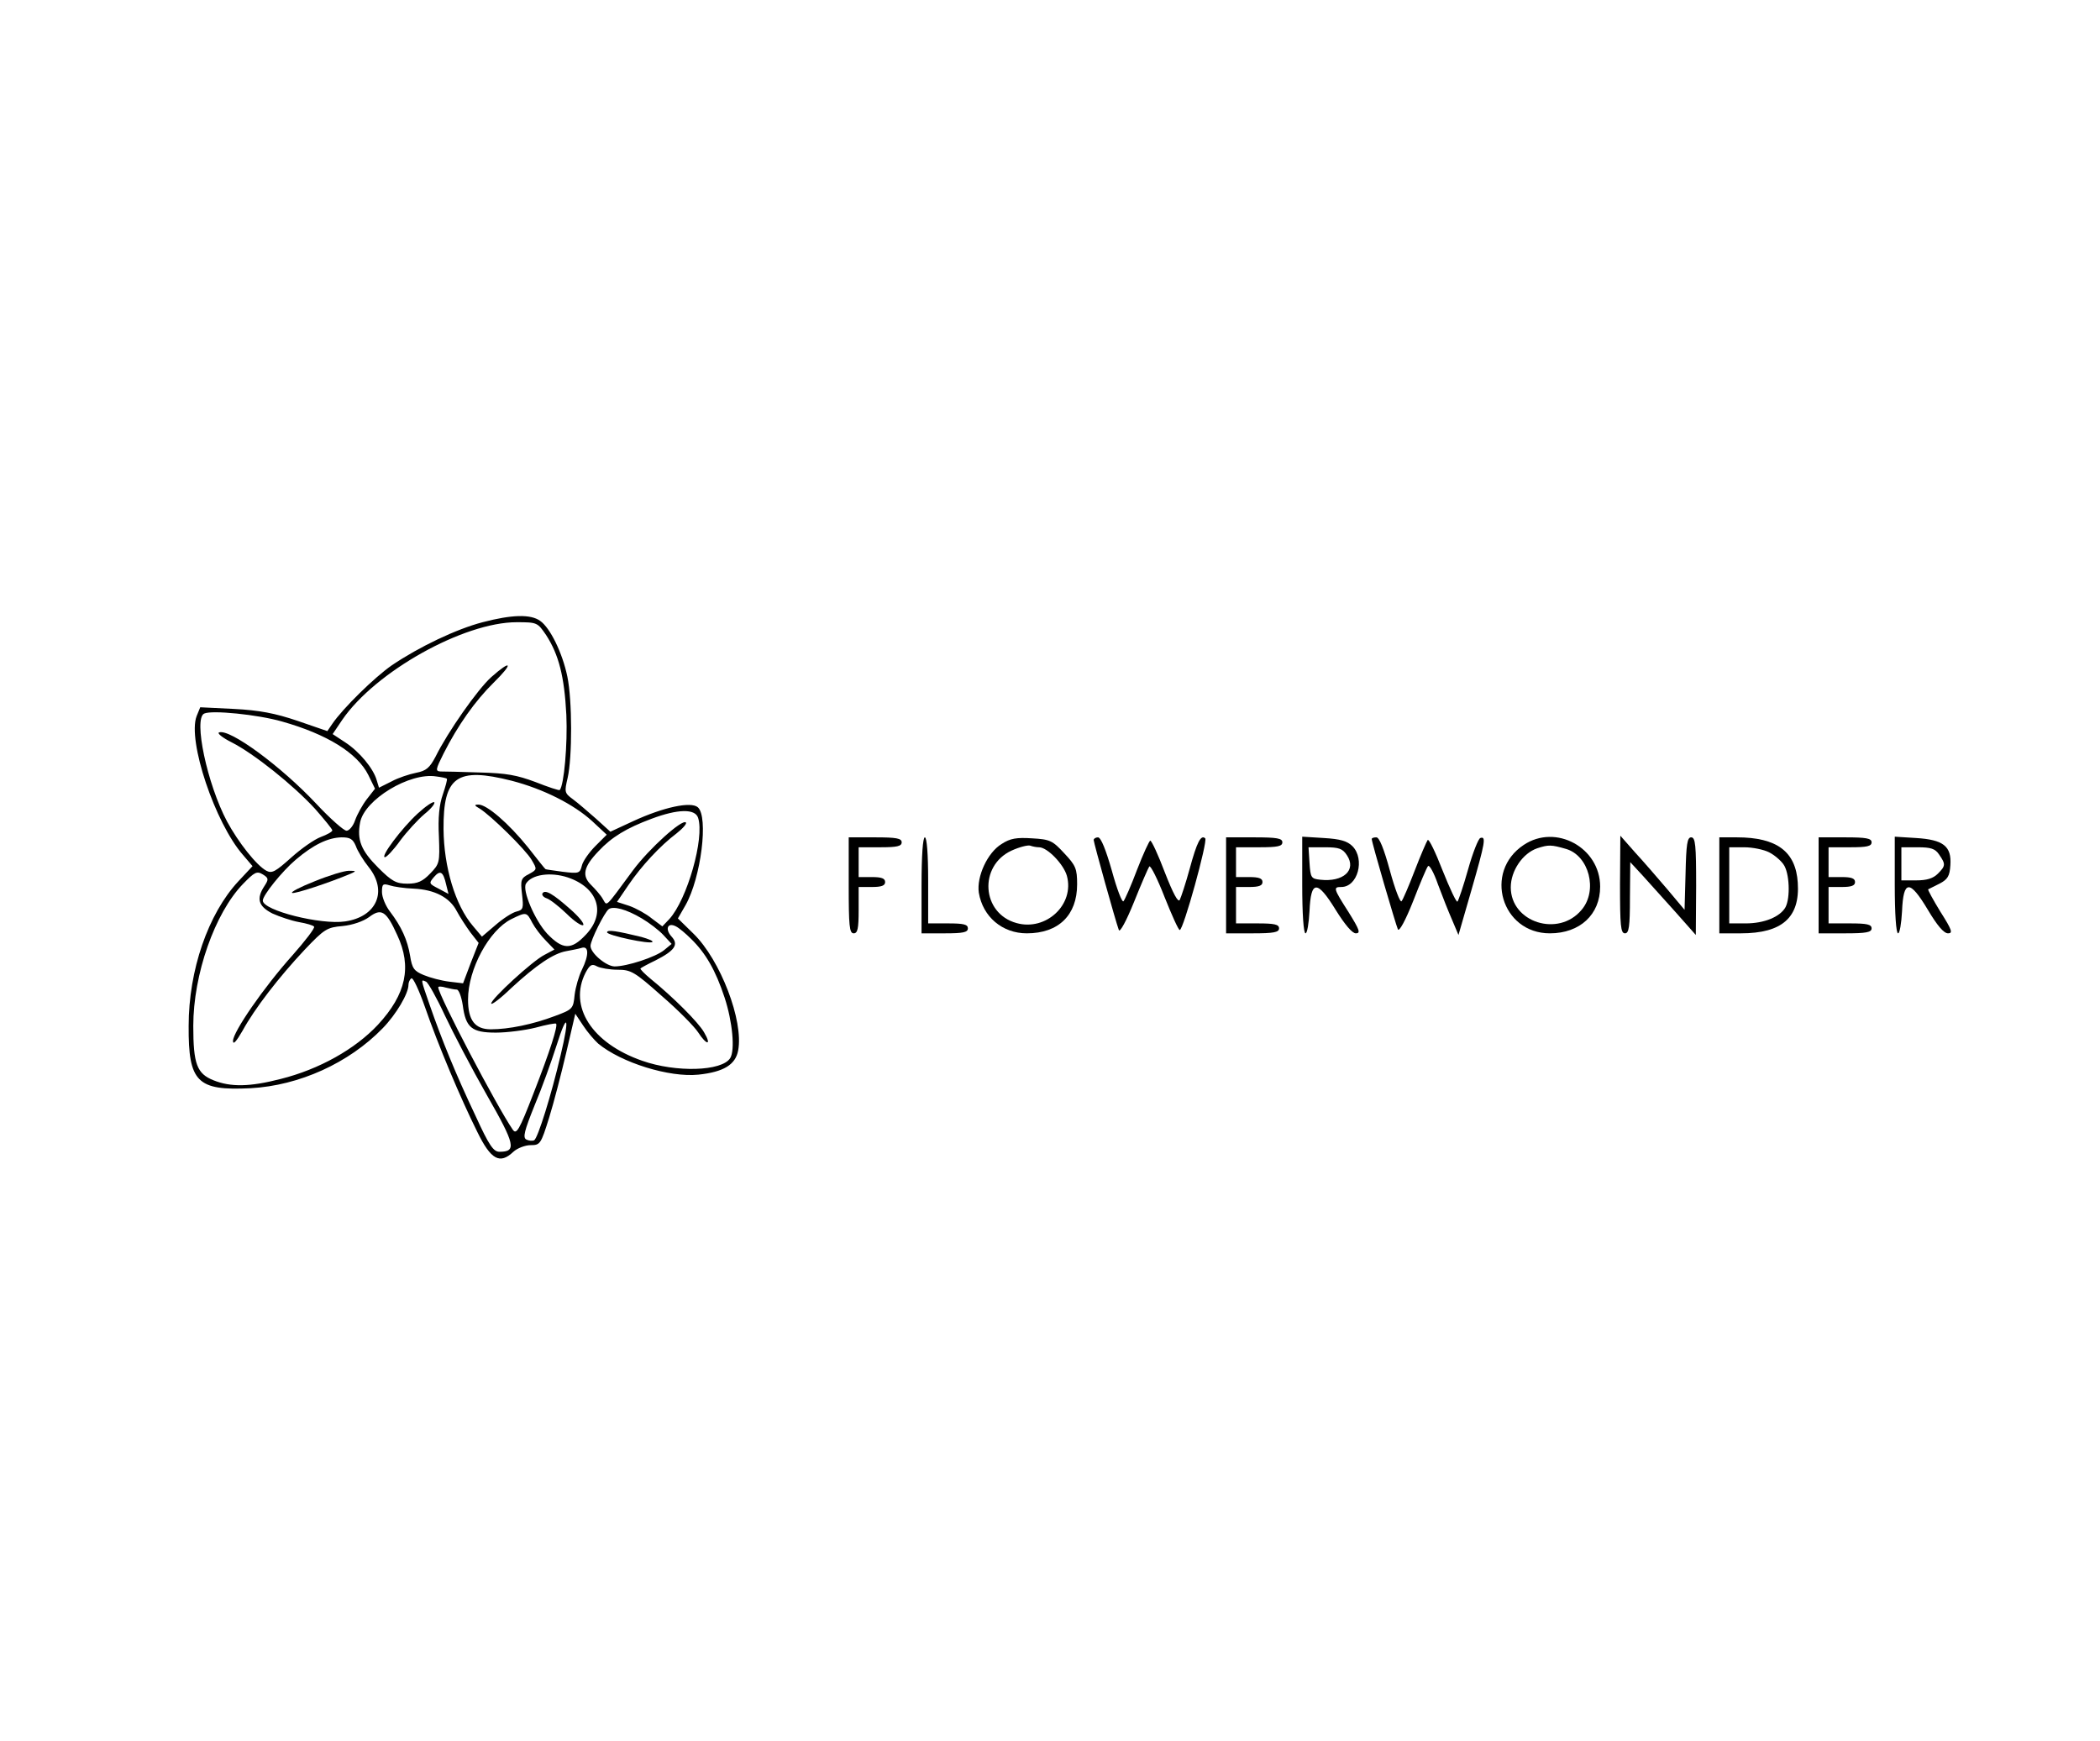
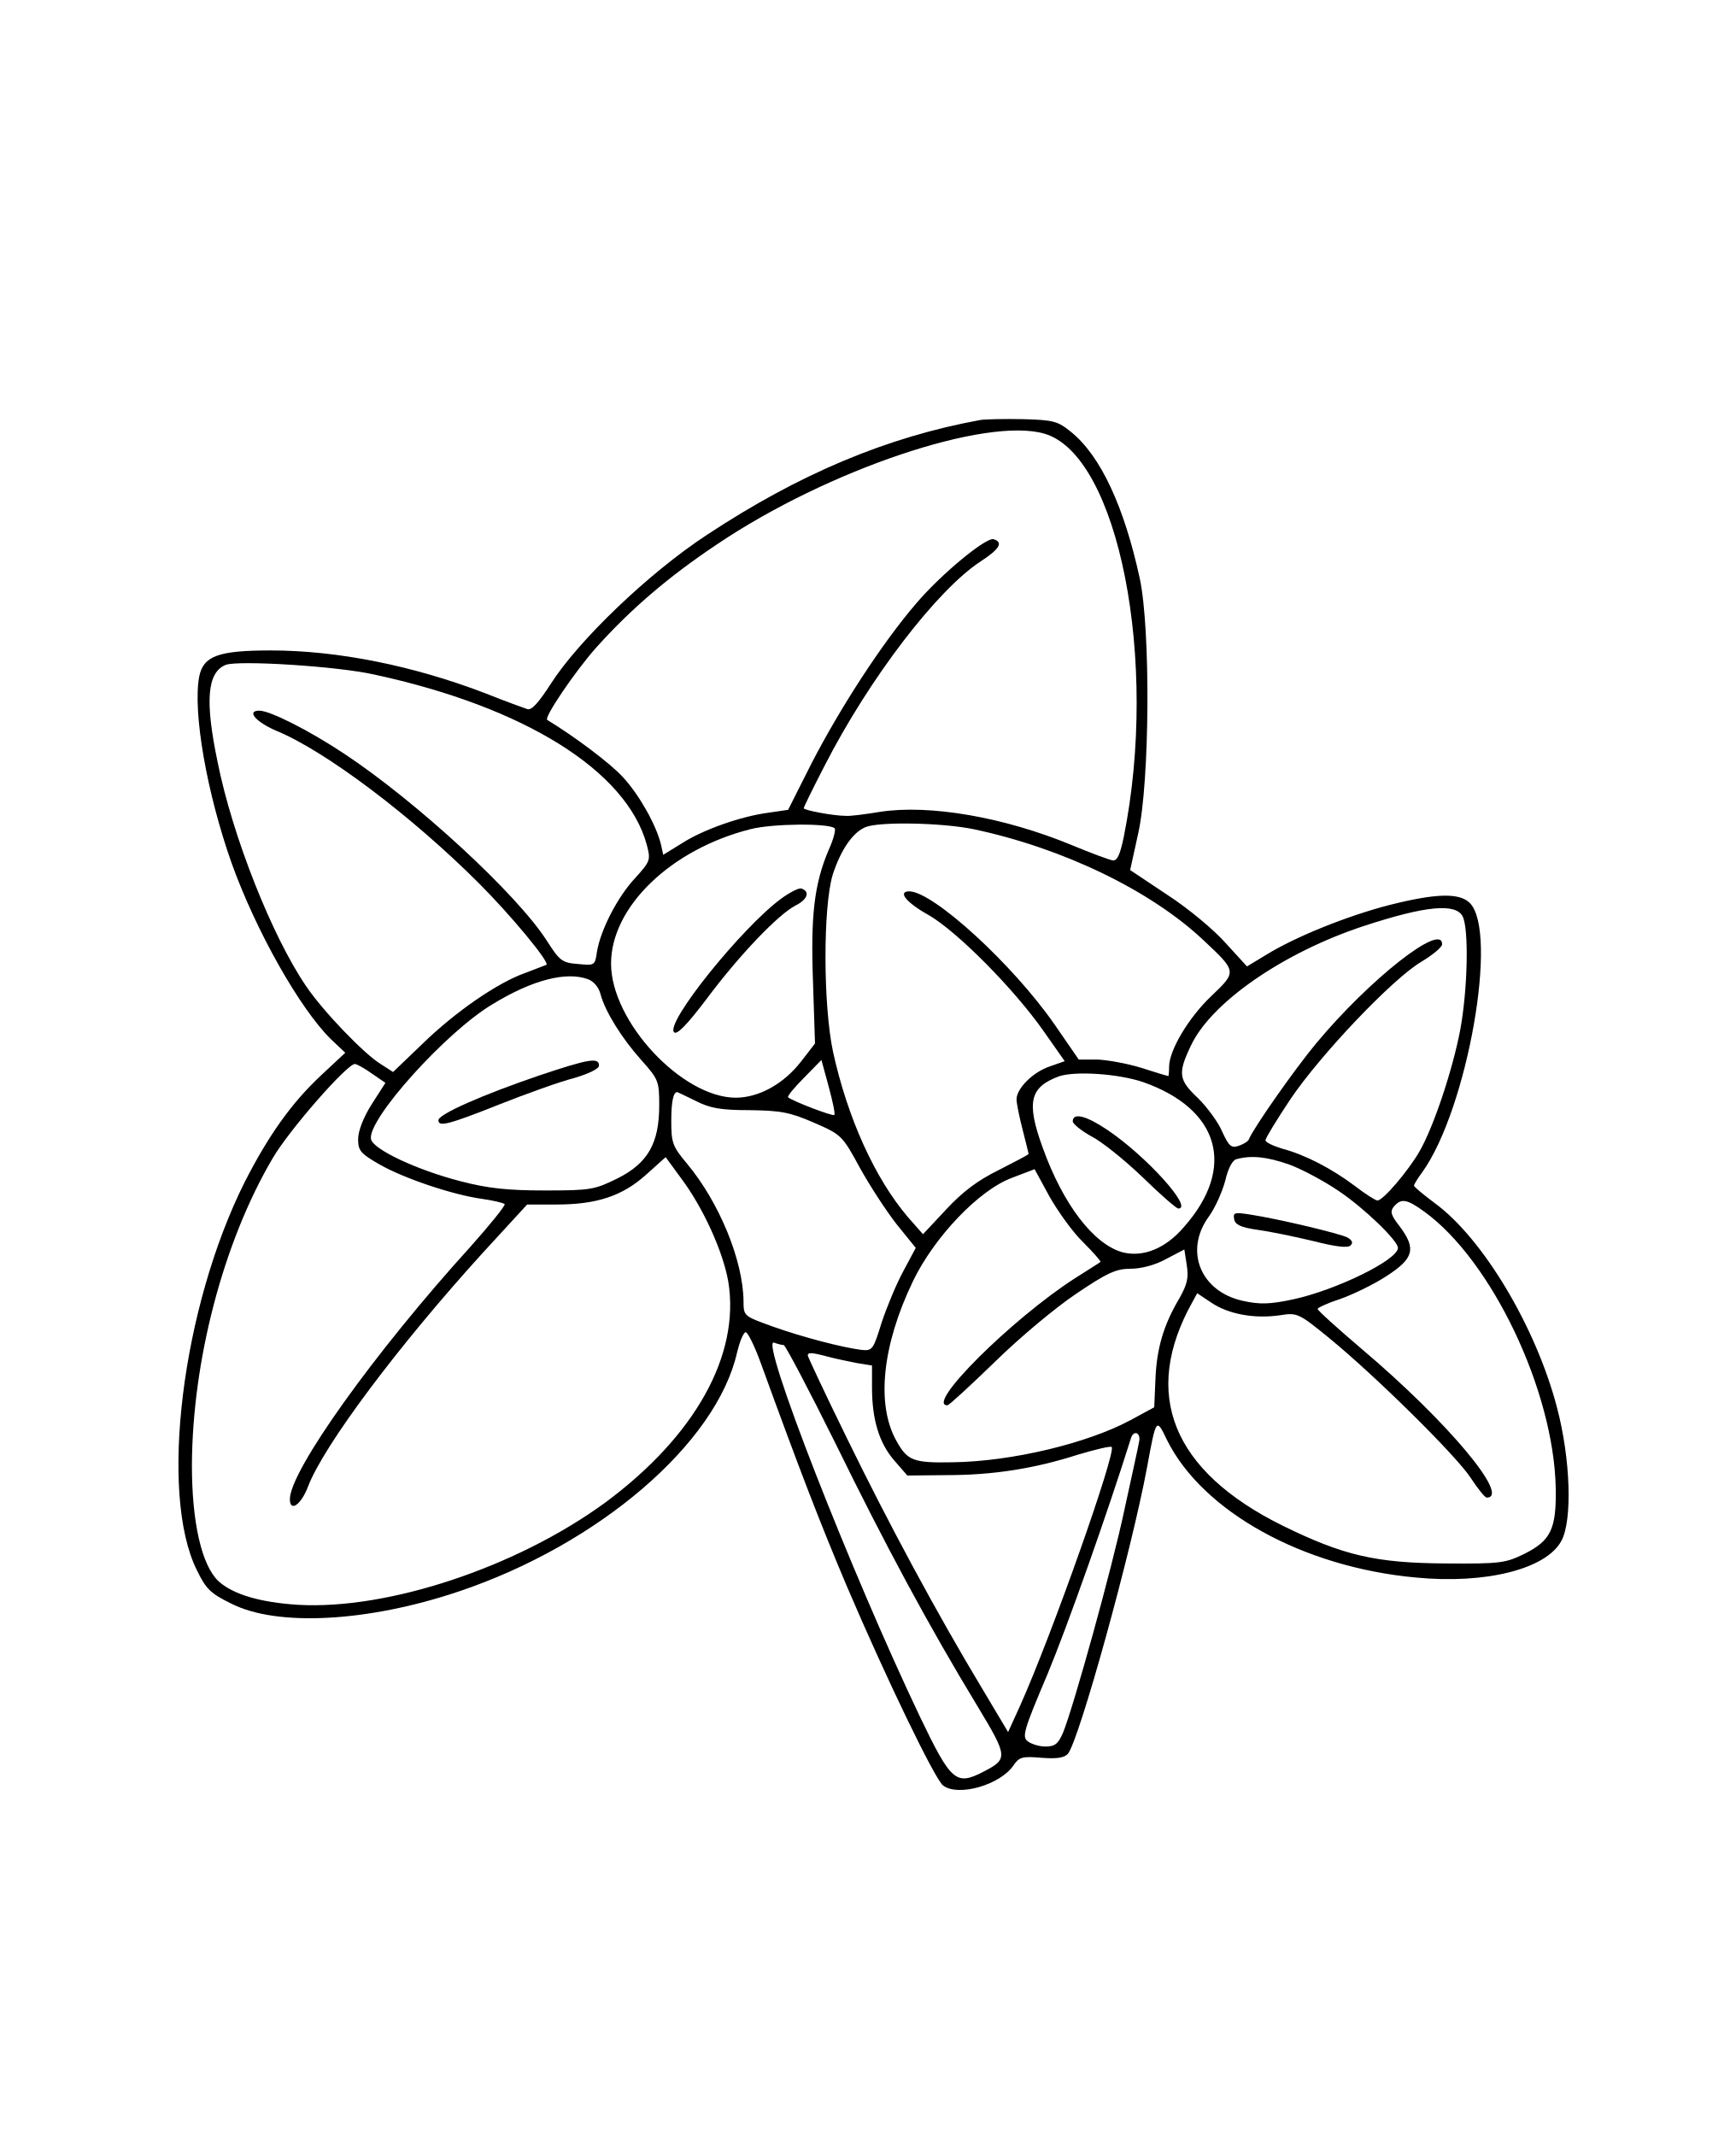
- <svg xmlns="http://www.w3.org/2000/svg" id="body_1" width="398" height="330">
-   <g transform="matrix(0.6273764 0 0 0.6273764 0.2433458 -0)">
-     <g transform="matrix(0.1 0 -0 -0.1 0 526)">
-       <path d="M1454 3380C 1374 3359 1263 3306 1180 3250C 1128 3214 1032 3120 1000 3073L1000 3073L985 3051L895 3082C 827 3105 780 3114 703 3118L703 3118L601 3123L590 3096C 562 3022 646 2773 730 2677L730 2677L759 2643L716 2597C 625 2499 566 2329 566 2160C 565 1990 592 1964 753 1972C 900 1980 1050 2048 1152 2153C 1193 2195 1230 2258 1230 2284C 1230 2292 1234 2301 1239 2304C 1244 2307 1262 2268 1280 2217C 1319 2104 1388 1940 1438 1840C 1479 1756 1506 1741 1547 1780C 1559 1791 1583 1800 1599 1800C 1628 1800 1630 1803 1655 1883C 1669 1928 1692 2017 1707 2081L1707 2081L1734 2197L1758 2161C 1771 2141 1792 2117 1803 2107C 1873 2049 2018 2004 2106 2013C 2182 2021 2218 2043 2226 2086C 2243 2176 2172 2360 2091 2439L2091 2439L2044 2485L2067 2525C 2114 2608 2137 2793 2104 2821C 2083 2839 2000 2821 1909 2779L1909 2779L1840 2747L1797 2786C 1773 2807 1742 2834 1727 2845C 1701 2864 1701 2867 1711 2910C 1725 2972 1725 3144 1710 3216C 1695 3288 1658 3363 1628 3384C 1599 3405 1542 3403 1454 3380zM1646 3341C 1684 3282 1701 3217 1707 3100C 1711 3012 1700 2887 1687 2873C 1685 2871 1652 2882 1614 2897C 1558 2918 1526 2924 1445 2926C 1390 2928 1337 2929 1327 2929C 1311 2930 1312 2935 1336 2983C 1379 3068 1431 3142 1488 3198C 1548 3257 1542 3269 1480 3214C 1439 3177 1349 3049 1312 2974C 1294 2940 1284 2931 1253 2925C 1233 2921 1199 2910 1179 2899L1179 2899L1141 2880L1134 2903C 1124 2938 1082 2989 1039 3017L1039 3017L1001 3042L1030 3085C 1130 3231 1397 3380 1557 3380C 1619 3380 1620 3379 1646 3341zM848 3080C 983 3042 1076 2985 1109 2918L1109 2918L1129 2877L1104 2845C 1091 2828 1075 2799 1069 2782C 1063 2764 1051 2750 1043 2750C 1035 2750 994 2786 952 2831C 845 2945 690 3059 658 3047C 651 3045 668 3031 696 3017C 763 2983 882 2888 948 2816C 976 2784 1000 2755 1000 2751C 1000 2747 984 2738 965 2731C 946 2724 906 2696 876 2669C 829 2627 818 2620 801 2629C 771 2645 716 2715 682 2778C 622 2891 580 3089 613 3104C 636 3115 775 3101 848 3080zM1346 2907C 1348 2905 1342 2884 1334 2860C 1323 2829 1319 2789 1322 2733C 1325 2654 1324 2650 1296 2621C 1273 2597 1258 2590 1227 2590C 1193 2590 1180 2597 1139 2638C 1087 2690 1074 2722 1084 2775C 1097 2844 1234 2927 1314 2914C 1330 2912 1345 2909 1346 2907zM1542 2901C 1638 2876 1729 2830 1785 2779L1785 2779L1829 2738L1795 2704C 1776 2685 1757 2658 1754 2645C 1748 2621 1745 2620 1696 2626C 1668 2630 1644 2633 1644 2634C 1643 2634 1619 2664 1591 2700C 1533 2772 1466 2830 1441 2829C 1428 2829 1429 2826 1445 2817C 1479 2796 1584 2693 1602 2662C 1619 2633 1619 2633 1594 2619C 1570 2607 1568 2601 1573 2559C 1578 2516 1577 2511 1557 2506C 1544 2503 1516 2485 1493 2465L1493 2465L1452 2430L1425 2462C 1371 2525 1337 2641 1336 2755C 1335 2914 1376 2943 1542 2901zM2105 2789C 2125 2728 2072 2542 2018 2483L2018 2483L1997 2461L1965 2485C 1948 2499 1917 2516 1897 2523L1897 2523L1860 2535L1894 2585C 1934 2644 1991 2705 2040 2742C 2059 2757 2072 2772 2068 2775C 2057 2786 1957 2696 1908 2630C 1821 2512 1831 2522 1817 2544C 1811 2555 1794 2574 1782 2586C 1753 2614 1759 2641 1804 2688C 1844 2731 1889 2758 1964 2786C 2044 2816 2096 2817 2105 2789zM1071 2704C 1076 2689 1094 2660 1110 2640C 1168 2567 1134 2490 1039 2476C 966 2465 790 2509 790 2539C 790 2555 848 2627 889 2662C 943 2708 987 2729 1028 2730C 1054 2730 1062 2725 1071 2704zM795 2583C 770 2545 776 2522 819 2500C 841 2490 877 2478 899 2474C 922 2470 943 2464 945 2460C 948 2456 918 2417 880 2374C 793 2277 700 2142 700 2115C 700 2102 710 2113 729 2146C 765 2212 838 2307 917 2391C 976 2453 984 2458 1031 2462C 1061 2465 1093 2476 1111 2489C 1148 2517 1163 2508 1196 2435C 1241 2339 1223 2256 1138 2164C 1069 2090 960 2029 844 2000C 751 1976 693 1975 641 1996C 591 2016 580 2045 580 2160C 580 2316 645 2501 730 2589C 765 2625 772 2629 790 2618C 808 2607 808 2603 795 2583zM1344 2587L1351 2559L1321 2575C 1292 2590 1291 2591 1307 2610C 1326 2632 1335 2627 1344 2587zM1711 2609C 1803 2578 1828 2501 1766 2436C 1722 2389 1696 2390 1649 2439C 1612 2479 1573 2570 1585 2590C 1602 2618 1659 2626 1711 2609zM1246 2575C 1310 2572 1355 2548 1376 2507C 1385 2490 1404 2461 1417 2443L1417 2443L1442 2411L1418 2350L1395 2289L1353 2294C 1329 2297 1295 2306 1276 2314C 1247 2326 1241 2334 1235 2372C 1227 2420 1209 2460 1174 2506C 1161 2523 1150 2549 1150 2565C 1150 2589 1153 2591 1173 2585C 1185 2581 1218 2576 1246 2575zM1935 2485C 1957 2472 1986 2450 2000 2435L2000 2435L2025 2408L2002 2389C 1976 2368 1890 2340 1853 2340C 1828 2340 1780 2380 1780 2402C 1780 2419 1822 2503 1835 2513C 1849 2523 1888 2513 1935 2485zM1604 2472C 1612 2457 1630 2433 1645 2418L1645 2418L1671 2391L1641 2375C 1605 2357 1480 2242 1480 2228C 1480 2222 1508 2243 1541 2275C 1617 2345 1668 2379 1706 2386C 1722 2389 1743 2393 1753 2396C 1775 2403 1776 2375 1754 2330C 1745 2312 1735 2278 1732 2254C 1728 2212 1726 2210 1672 2190C 1606 2165 1533 2150 1479 2150C 1431 2150 1410 2177 1410 2240C 1410 2332 1474 2450 1541 2483C 1586 2505 1587 2505 1604 2472zM2084 2423C 2128 2380 2158 2328 2185 2246C 2209 2173 2217 2087 2202 2063C 2177 2023 2038 2019 1936 2055C 1784 2108 1713 2219 1765 2321C 1778 2345 1784 2349 1800 2340C 1810 2335 1838 2330 1862 2330C 1902 2330 1913 2324 1995 2251C 2045 2208 2094 2158 2105 2141C 2131 2101 2147 2100 2123 2141C 2106 2171 2030 2247 1961 2303C 1943 2318 1929 2332 1931 2334C 1933 2336 1953 2347 1976 2358C 2035 2388 2047 2406 2025 2430C 2004 2453 2013 2474 2038 2461C 2048 2456 2068 2439 2084 2423zM1340 2192C 1365 2139 1422 2030 1467 1951C 1553 1801 1557 1780 1505 1780C 1487 1780 1474 1798 1432 1890C 1374 2012 1330 2120 1294 2224C 1266 2305 1267 2301 1283 2294C 1289 2292 1315 2246 1340 2192zM1376 2270C 1382 2270 1390 2249 1394 2223C 1403 2155 1421 2140 1494 2140C 1528 2140 1582 2147 1614 2155C 1647 2164 1674 2169 1676 2167C 1682 2161 1658 2085 1608 1957C 1564 1843 1556 1831 1545 1847C 1498 1915 1320 2254 1320 2277C 1320 2280 1330 2280 1343 2276C 1355 2273 1370 2270 1376 2270zM1690 2073C 1661 1949 1621 1822 1610 1815C 1605 1812 1594 1813 1586 1817C 1575 1823 1580 1843 1611 1920C 1633 1972 1662 2053 1677 2100C 1710 2205 1718 2190 1690 2073z" stroke="none" fill="#000000" fill-rule="nonzero" />
-       <path d="M1258 2802C 1209 2757 1144 2670 1159 2670C 1164 2670 1185 2692 1205 2720C 1225 2747 1258 2783 1278 2800C 1298 2816 1311 2832 1308 2836C 1304 2839 1282 2824 1258 2802z" stroke="none" fill="#000000" fill-rule="nonzero" />
-       <path d="M946 2597C 903 2580 872 2564 879 2562C 888 2559 991 2593 1055 2620C 1073 2628 1073 2629 1050 2629C 1036 2629 990 2615 946 2597z" stroke="none" fill="#000000" fill-rule="nonzero" />
-       <path d="M1635 2561C 1632 2556 1638 2549 1647 2546C 1657 2543 1684 2522 1708 2499C 1731 2476 1754 2461 1758 2465C 1762 2469 1745 2490 1720 2512C 1666 2560 1643 2573 1635 2561z" stroke="none" fill="#000000" fill-rule="nonzero" />
-       <path d="M1830 2443C 1830 2434 1960 2406 1967 2414C 1970 2417 1955 2423 1934 2429C 1860 2447 1830 2452 1830 2443z" stroke="none" fill="#000000" fill-rule="nonzero" />
-       <path d="M2560 2585C 2560 2463 2562 2440 2575 2440C 2587 2440 2590 2454 2590 2510L2590 2510L2590 2580L2630 2580C 2659 2580 2670 2584 2670 2595C 2670 2606 2659 2610 2630 2610L2630 2610L2590 2610L2590 2655L2590 2700L2655 2700C 2706 2700 2720 2703 2720 2715C 2720 2727 2704 2730 2640 2730L2640 2730L2560 2730L2560 2585z" stroke="none" fill="#000000" fill-rule="nonzero" />
-       <path d="M2780 2585L2780 2440L2850 2440C 2906 2440 2920 2443 2920 2455C 2920 2467 2907 2470 2860 2470L2860 2470L2800 2470L2800 2600C 2800 2680 2796 2730 2790 2730C 2784 2730 2780 2675 2780 2585z" stroke="none" fill="#000000" fill-rule="nonzero" />
-       <path d="M3022 2710C 2979 2684 2946 2611 2953 2563C 2965 2490 3024 2440 3098 2440C 3194 2440 3250 2495 3250 2588C 3250 2635 3246 2645 3211 2682C 3176 2720 3168 2724 3114 2727C 3067 2730 3048 2727 3022 2710zM3135 2700C 3160 2700 3209 2649 3219 2614C 3243 2527 3156 2446 3067 2471C 2961 2500 2952 2644 3052 2690C 3076 2701 3101 2707 3108 2705C 3116 2702 3128 2700 3135 2700z" stroke="none" fill="#000000" fill-rule="nonzero" />
-       <path d="M3300 2722C 3300 2714 3366 2477 3376 2450C 3379 2441 3399 2478 3422 2535C 3444 2590 3465 2638 3468 2642C 3472 2646 3493 2604 3514 2550C 3536 2495 3556 2450 3560 2450C 3571 2450 3645 2718 3637 2727C 3624 2739 3612 2716 3590 2635C 3578 2591 3564 2549 3560 2541C 3555 2532 3540 2560 3515 2624C 3495 2677 3475 2720 3471 2720C 3468 2720 3450 2681 3431 2632C 3413 2584 3394 2541 3390 2537C 3386 2532 3370 2574 3355 2629C 3337 2692 3322 2730 3313 2730C 3306 2730 3300 2726 3300 2722z" stroke="none" fill="#000000" fill-rule="nonzero" />
-       <path d="M3700 2585L3700 2440L3780 2440C 3844 2440 3860 2443 3860 2455C 3860 2467 3846 2470 3795 2470L3795 2470L3730 2470L3730 2525L3730 2580L3770 2580C 3799 2580 3810 2584 3810 2595C 3810 2606 3799 2610 3770 2610L3770 2610L3730 2610L3730 2655L3730 2700L3800 2700C 3856 2700 3870 2703 3870 2715C 3870 2727 3854 2730 3785 2730L3785 2730L3700 2730L3700 2585z" stroke="none" fill="#000000" fill-rule="nonzero" />
-       <path d="M3930 2586C 3930 2500 3934 2440 3940 2440C 3945 2440 3950 2470 3952 2507C 3956 2601 3975 2602 4031 2511C 4059 2466 4081 2440 4092 2440C 4107 2440 4103 2451 4070 2504C 4024 2576 4023 2580 4048 2580C 4098 2580 4120 2664 4082 2703C 4066 2719 4045 2725 3995 2728L3995 2728L3930 2732L3930 2586zM4065 2676C 4095 2631 4054 2594 3984 2602C 3957 2605 3955 2608 3952 2653L3952 2653L3949 2700L3999 2700C 4041 2700 4052 2696 4065 2676z" stroke="none" fill="#000000" fill-rule="nonzero" />
-       <path d="M4140 2725C 4140 2714 4213 2465 4219 2452C 4223 2444 4242 2479 4265 2537C 4286 2591 4306 2639 4310 2643C 4314 2648 4328 2623 4340 2588C 4353 2553 4372 2505 4383 2480L4383 2480L4402 2435L4441 2570C 4483 2716 4486 2734 4468 2728C 4462 2726 4445 2683 4431 2633C 4417 2583 4402 2539 4399 2536C 4396 2532 4376 2575 4354 2630C 4333 2684 4313 2726 4309 2722C 4306 2718 4288 2677 4270 2630C 4252 2583 4234 2541 4230 2537C 4226 2532 4210 2574 4195 2629C 4177 2695 4163 2730 4154 2730C 4146 2730 4140 2728 4140 2725z" stroke="none" fill="#000000" fill-rule="nonzero" />
-       <path d="M4599 2707C 4477 2626 4532 2440 4678 2440C 4769 2440 4830 2497 4830 2581C 4830 2699 4696 2772 4599 2707zM4727 2695C 4796 2675 4824 2570 4774 2511C 4704 2427 4560 2473 4560 2579C 4560 2629 4596 2682 4640 2697C 4674 2708 4682 2708 4727 2695z" stroke="none" fill="#000000" fill-rule="nonzero" />
-       <path d="M4890 2588C 4890 2463 4892 2440 4905 2440C 4917 2440 4920 2459 4920 2548L4920 2548L4921 2655L4958 2615C 4978 2593 5023 2543 5057 2505L5057 2505L5119 2435L5120 2583C 5120 2706 5118 2730 5105 2730C 5093 2730 5090 2709 5088 2620L5088 2620L5085 2511L5033 2573C 5004 2607 4960 2658 4935 2685L4935 2685L4891 2735L4890 2588z" stroke="none" fill="#000000" fill-rule="nonzero" />
-       <path d="M5190 2585L5190 2440L5255 2440C 5380 2440 5434 2488 5427 2593C 5421 2687 5364 2730 5243 2730L5243 2730L5190 2730L5190 2585zM5340 2685C 5356 2677 5376 2660 5384 2648C 5402 2623 5405 2548 5390 2519C 5374 2490 5326 2470 5270 2470L5270 2470L5220 2470L5220 2585L5220 2700L5265 2700C 5291 2700 5324 2693 5340 2685z" stroke="none" fill="#000000" fill-rule="nonzero" />
-       <path d="M5490 2585L5490 2440L5570 2440C 5634 2440 5650 2443 5650 2455C 5650 2467 5636 2470 5585 2470L5585 2470L5520 2470L5520 2525L5520 2580L5560 2580C 5589 2580 5600 2584 5600 2595C 5600 2606 5589 2610 5560 2610L5560 2610L5520 2610L5520 2655L5520 2700L5585 2700C 5636 2700 5650 2703 5650 2715C 5650 2727 5634 2730 5570 2730L5570 2730L5490 2730L5490 2585z" stroke="none" fill="#000000" fill-rule="nonzero" />
-       <path d="M5720 2586C 5720 2500 5724 2440 5730 2440C 5735 2440 5740 2470 5742 2507C 5746 2602 5765 2603 5820 2511C 5848 2464 5868 2440 5881 2440C 5896 2440 5893 2450 5858 2505C 5836 2541 5819 2572 5821 2573C 5823 2574 5839 2582 5855 2590C 5880 2603 5886 2613 5888 2646C 5892 2703 5867 2723 5784 2728L5784 2728L5720 2732L5720 2586zM5854 2678C 5874 2649 5874 2644 5850 2620C 5836 2606 5817 2600 5785 2600L5785 2600L5740 2600L5740 2650L5740 2700L5789 2700C 5829 2700 5842 2696 5854 2678z" stroke="none" fill="#000000" fill-rule="nonzero" />
+ <svg xmlns="http://www.w3.org/2000/svg" id="body_1" width="1728" height="2127">
+   <g transform="matrix(3.99812 0 0 3.99812 0.8119962 -0)">
+     <g transform="matrix(0.1 0 -0 -0.1 0 532)">
+       <path d="M2440 4274C 2205 4231 1988 4139 1759 3988C 1614 3893 1439 3725 1370 3617C 1339 3569 1322 3550 1311 3554C 1302 3557 1255 3574 1205 3594C 1027 3662 839 3700 672 3700C 541 3700 504 3686 494 3634C 478 3546 513 3345 575 3170C 636 3000 746 2806 823 2731L823 2731L858 2698L798 2642C 724 2573 666 2491 607 2375C 451 2063 394 1600 488 1410C 511 1362 523 1351 574 1326C 688 1268 914 1280 1140 1356C 1489 1473 1783 1725 1834 1952C 1840 1977 1849 2000 1855 2002C 1860 2003 1877 1969 1893 1925C 1990 1658 2041 1526 2107 1370C 2206 1138 2327 888 2347 873C 2385 844 2491 875 2523 924C 2537 944 2545 946 2592 942C 2631 939 2649 942 2658 952C 2686 986 2816 1455 2855 1665C 2878 1790 2878 1789 2905 1733C 2994 1555 3243 1417 3524 1391C 3699 1374 3849 1412 3887 1482C 3915 1533 3910 1687 3876 1815C 3824 2014 3692 2236 3571 2324C 3543 2345 3520 2364 3520 2367C 3520 2370 3529 2385 3541 2401C 3653 2558 3731 2999 3659 3071C 3633 3097 3574 3095 3459 3066C 3354 3039 3225 2987 3152 2942L3152 2942L3104 2913L3051 2971C 3022 3004 2957 3058 2906 3091L2906 3091L2813 3153L2833 3244C 2862 3373 2864 3753 2837 3879C 2798 4059 2739 4185 2666 4244C 2633 4271 2622 4274 2547 4276C 2502 4277 2454 4276 2440 4274zM2599 4240C 2784 4187 2885 3672 2797 3235C 2788 3192 2781 3176 2770 3177C 2762 3178 2716 3195 2668 3215C 2499 3285 2313 3317 2190 3298C 2154 3292 2116 3287 2105 3288C 2074 3288 2000 3302 2000 3307C 2000 3310 2023 3357 2052 3413C 2163 3630 2332 3851 2441 3922C 2487 3952 2498 3969 2473 3977C 2455 3983 2343 3891 2280 3817C 2195 3718 2092 3559 2020 3420L2020 3420L1961 3303L1913 3296C 1844 3287 1750 3254 1697 3220L1697 3220L1650 3191L1644 3218C 1632 3266 1590 3341 1549 3385C 1518 3419 1430 3485 1361 3527C 1352 3532 1429 3646 1482 3706C 1568 3802 1662 3883 1785 3965C 2060 4150 2453 4282 2599 4240zM930 3640C 1305 3559 1559 3400 1609 3216C 1619 3178 1618 3175 1580 3133C 1536 3086 1494 3004 1485 2950C 1480 2915 1479 2915 1438 2919C 1398 2922 1392 2927 1360 2977C 1286 3093 1035 3324 855 3443C 766 3502 670 3550 644 3550C 611 3550 635 3522 686 3500C 808 3450 1023 3288 1191 3120C 1270 3041 1368 2923 1359 2917C 1357 2916 1333 2907 1307 2897C 1238 2873 1132 2800 1049 2719L1049 2719L977 2650L946 2670C 905 2695 803 2801 761 2863C 676 2987 577 3237 540 3422C 508 3575 514 3645 560 3664C 591 3676 836 3661 930 3640zM2077 3257C 2080 3253 2074 3229 2062 3203C 2026 3118 2017 3040 2023 2875L2023 2875L2028 2721L1994 2677C 1950 2620 1888 2586 1830 2586C 1696 2587 1520 2776 1520 2920C 1520 3061 1669 3205 1868 3255C 1923 3269 2063 3270 2077 3257zM2422 3255C 2645 3208 2865 3102 2997 2977C 3079 2900 3079 2900 3015 2839C 2959 2786 2910 2704 2910 2663C 2910 2650 2909 2640 2908 2640C 2906 2640 2876 2649 2842 2660C 2807 2671 2757 2680 2732 2681L2732 2681L2685 2681L2625 2768C 2521 2918 2323 3099 2263 3100C 2233 3100 2255 3072 2311 3041C 2382 3000 2524 2857 2598 2751L2598 2751L2650 2677L2613 2664C 2571 2650 2530 2609 2530 2582C 2530 2572 2537 2538 2545 2507C 2553 2475 2560 2448 2560 2446C 2560 2444 2527 2427 2486 2406C 2433 2380 2396 2352 2355 2308L2355 2308L2297 2246L2260 2288C 2177 2385 2109 2536 2073 2700C 2048 2817 2048 3061 2072 3141C 2092 3203 2122 3247 2154 3260C 2189 3274 2343 3271 2422 3255zM3641 3038C 3657 3008 3654 2856 3635 2754C 3616 2655 3569 2513 3533 2451C 3505 2403 3443 2330 3429 2330C 3424 2330 3399 2346 3373 2366C 3316 2409 3249 2444 3192 2459C 3169 2466 3150 2475 3150 2480C 3150 2485 3178 2531 3212 2582C 3286 2692 3467 2883 3539 2925C 3567 2942 3590 2961 3590 2968C 3591 3024 3409 2881 3276 2721C 3222 2656 3119 2509 3108 2481C 3106 2477 3095 2470 3083 2466C 3065 2460 3059 2465 3042 2502C 3032 2526 3004 2563 2982 2585C 2934 2630 2931 2646 2964 2715C 3014 2823 3195 2948 3396 3014C 3549 3064 3623 3071 3641 3038zM1463 2881C 1478 2875 1490 2860 1494 2843C 1505 2802 1545 2736 1596 2679C 1638 2632 1640 2627 1640 2567C 1640 2473 1612 2423 1536 2385C 1479 2357 1470 2355 1356 2355C 1263 2355 1214 2360 1145 2378C 1036 2406 926 2458 922 2483C 913 2532 1109 2750 1225 2819C 1325 2880 1409 2901 1463 2881zM2076 2543C 2073 2539 1973 2577 1961 2587C 1958 2589 1976 2611 2000 2635L2000 2635L2044 2680L2062 2614C 2072 2577 2079 2545 2076 2543zM923 2647L958 2623L924 2570C 903 2537 890 2503 890 2483C 890 2454 896 2447 943 2420C 1004 2385 1126 2344 1199 2334C 1227 2330 1252 2324 1255 2321C 1257 2317 1218 2269 1169 2214C 932 1953 720 1657 720 1586C 720 1553 748 1572 765 1617C 804 1720 991 1969 1199 2198L1199 2198L1311 2320L1384 2320C 1484 2320 1548 2341 1607 2394L1607 2394L1656 2438L1694 2386C 1749 2313 1799 2203 1812 2128C 1842 1945 1729 1743 1506 1578C 1286 1417 965 1310 740 1323C 646 1329 578 1349 542 1382C 500 1422 476 1529 476 1670C 477 1931 554 2226 677 2435C 717 2504 862 2670 882 2670C 886 2670 905 2660 923 2647zM2845 2625C 3036 2558 3078 2412 2947 2264C 2901 2210 2845 2188 2794 2201C 2722 2221 2646 2320 2595 2462C 2554 2575 2563 2612 2635 2639C 2675 2653 2783 2646 2845 2625zM1731 2578C 1766 2560 1793 2555 1865 2555C 1942 2554 1965 2550 2025 2524C 2094 2494 2096 2492 2140 2411C 2165 2366 2206 2303 2232 2270L2232 2270L2279 2212L2248 2154C 2231 2123 2207 2065 2194 2026C 2173 1958 2171 1955 2143 1958C 2096 1964 1999 1989 1923 2016C 1851 2042 1850 2042 1850 2079C 1849 2180 1790 2325 1709 2422C 1673 2465 1670 2474 1670 2528C 1670 2576 1675 2600 1685 2600C 1686 2600 1706 2590 1731 2578zM3208 2420C 3239 2409 3295 2379 3332 2354C 3396 2311 3480 2230 3480 2212C 3480 2182 3326 2107 3220 2084C 3160 2071 3135 2071 3094 2080C 2988 2103 2947 2205 3009 2290C 3025 2312 3043 2353 3050 2380C 3057 2410 3068 2431 3078 2433C 3115 2443 3153 2439 3208 2420zM2696 2226C 2722 2200 2741 2178 2739 2177C 2737 2175 2708 2157 2675 2136C 2517 2034 2301 1819 2358 1820C 2362 1820 2415 1869 2476 1928C 2537 1988 2628 2064 2679 2098C 2756 2150 2778 2160 2814 2160C 2840 2160 2875 2169 2902 2184L2902 2184L2948 2208L2954 2169C 2959 2137 2955 2121 2936 2087C 2896 2020 2879 1961 2876 1885L2876 1885L2873 1815L2814 1783C 2706 1725 2518 1680 2371 1678C 2273 1676 2258 1682 2231 1731C 2180 1821 2195 1969 2272 2129C 2325 2239 2437 2357 2520 2387L2520 2387L2575 2408L2612 2340C 2633 2303 2670 2251 2696 2226zM3546 2302C 3714 2180 3868 1856 3873 1615C 3875 1512 3861 1483 3795 1450C 3748 1427 3736 1425 3600 1426C 3424 1427 3344 1446 3193 1520C 2918 1656 2840 1848 2968 2077L2968 2077L2980 2099L3016 2075C 3058 2047 3122 2035 3185 2044C 3229 2051 3232 2050 3308 1988C 3422 1895 3627 1693 3662 1638C 3679 1612 3697 1590 3701 1590C 3762 1590 3603 1780 3390 1960C 3329 2012 3280 2056 3280 2060C 3280 2063 3306 2075 3337 2085C 3368 2096 3420 2121 3452 2142C 3520 2186 3526 2210 3484 2266C 3462 2294 3460 2303 3470 2315C 3488 2336 3502 2334 3546 2302zM1950 1970C 1954 1970 2012 1860 2079 1725C 2203 1472 2311 1271 2433 1070C 2509 944 2509 939 2447 907C 2379 872 2367 883 2290 1043C 2116 1408 1889 1990 1926 1976C 1934 1973 1945 1970 1950 1970zM2060 1941C 2079 1936 2112 1929 2133 1925L2133 1925L2170 1919L2170 1864C 2170 1784 2188 1726 2225 1683L2225 1683L2258 1645L2356 1646C 2471 1646 2574 1662 2683 1697C 2727 1710 2764 1719 2767 1716C 2779 1704 2618 1248 2539 1072L2539 1072L2509 1006L2444 1115C 2332 1301 2211 1526 2108 1737C 2054 1847 2010 1941 2010 1944C 2010 1952 2019 1952 2060 1941zM2835 1728C 2833 1715 2816 1640 2799 1561C 2768 1414 2672 1069 2646 1005C 2634 977 2626 970 2602 970C 2587 970 2567 976 2558 983C 2543 994 2548 1011 2607 1150C 2657 1270 2757 1553 2815 1738C 2822 1760 2841 1751 2835 1728z" stroke="none" fill="#000000" fill-rule="nonzero" />
+       <path d="M1944 3082C 1847 3011 1654 2772 1677 2749C 1684 2742 1708 2766 1758 2832C 1840 2942 1937 3043 1980 3065C 2010 3080 2016 3100 1994 3107C 1988 3109 1966 3098 1944 3082z" stroke="none" fill="#000000" fill-rule="nonzero" />
+       <path d="M1340 2641C 1202 2594 1090 2545 1090 2530C 1090 2513 1113 2518 1241 2569C 1309 2596 1393 2626 1428 2635C 1465 2646 1490 2658 1490 2666C 1490 2687 1465 2683 1340 2641z" stroke="none" fill="#000000" fill-rule="nonzero" />
+       <path d="M2670 2527C 2670 2521 2691 2504 2716 2490C 2742 2477 2799 2431 2844 2388C 2888 2345 2928 2310 2933 2310C 2971 2310 2854 2440 2756 2506C 2704 2541 2670 2550 2670 2527z" stroke="none" fill="#000000" fill-rule="nonzero" />
+       <path d="M3072 2284C 3074 2270 3088 2263 3130 2257C 3160 2253 3223 2240 3269 2229C 3324 2215 3355 2211 3362 2218C 3369 2225 3366 2231 3354 2238C 3334 2248 3183 2284 3112 2295C 3073 2301 3069 2300 3072 2284z" stroke="none" fill="#000000" fill-rule="nonzero" />
    </g>
  </g>
</svg>
